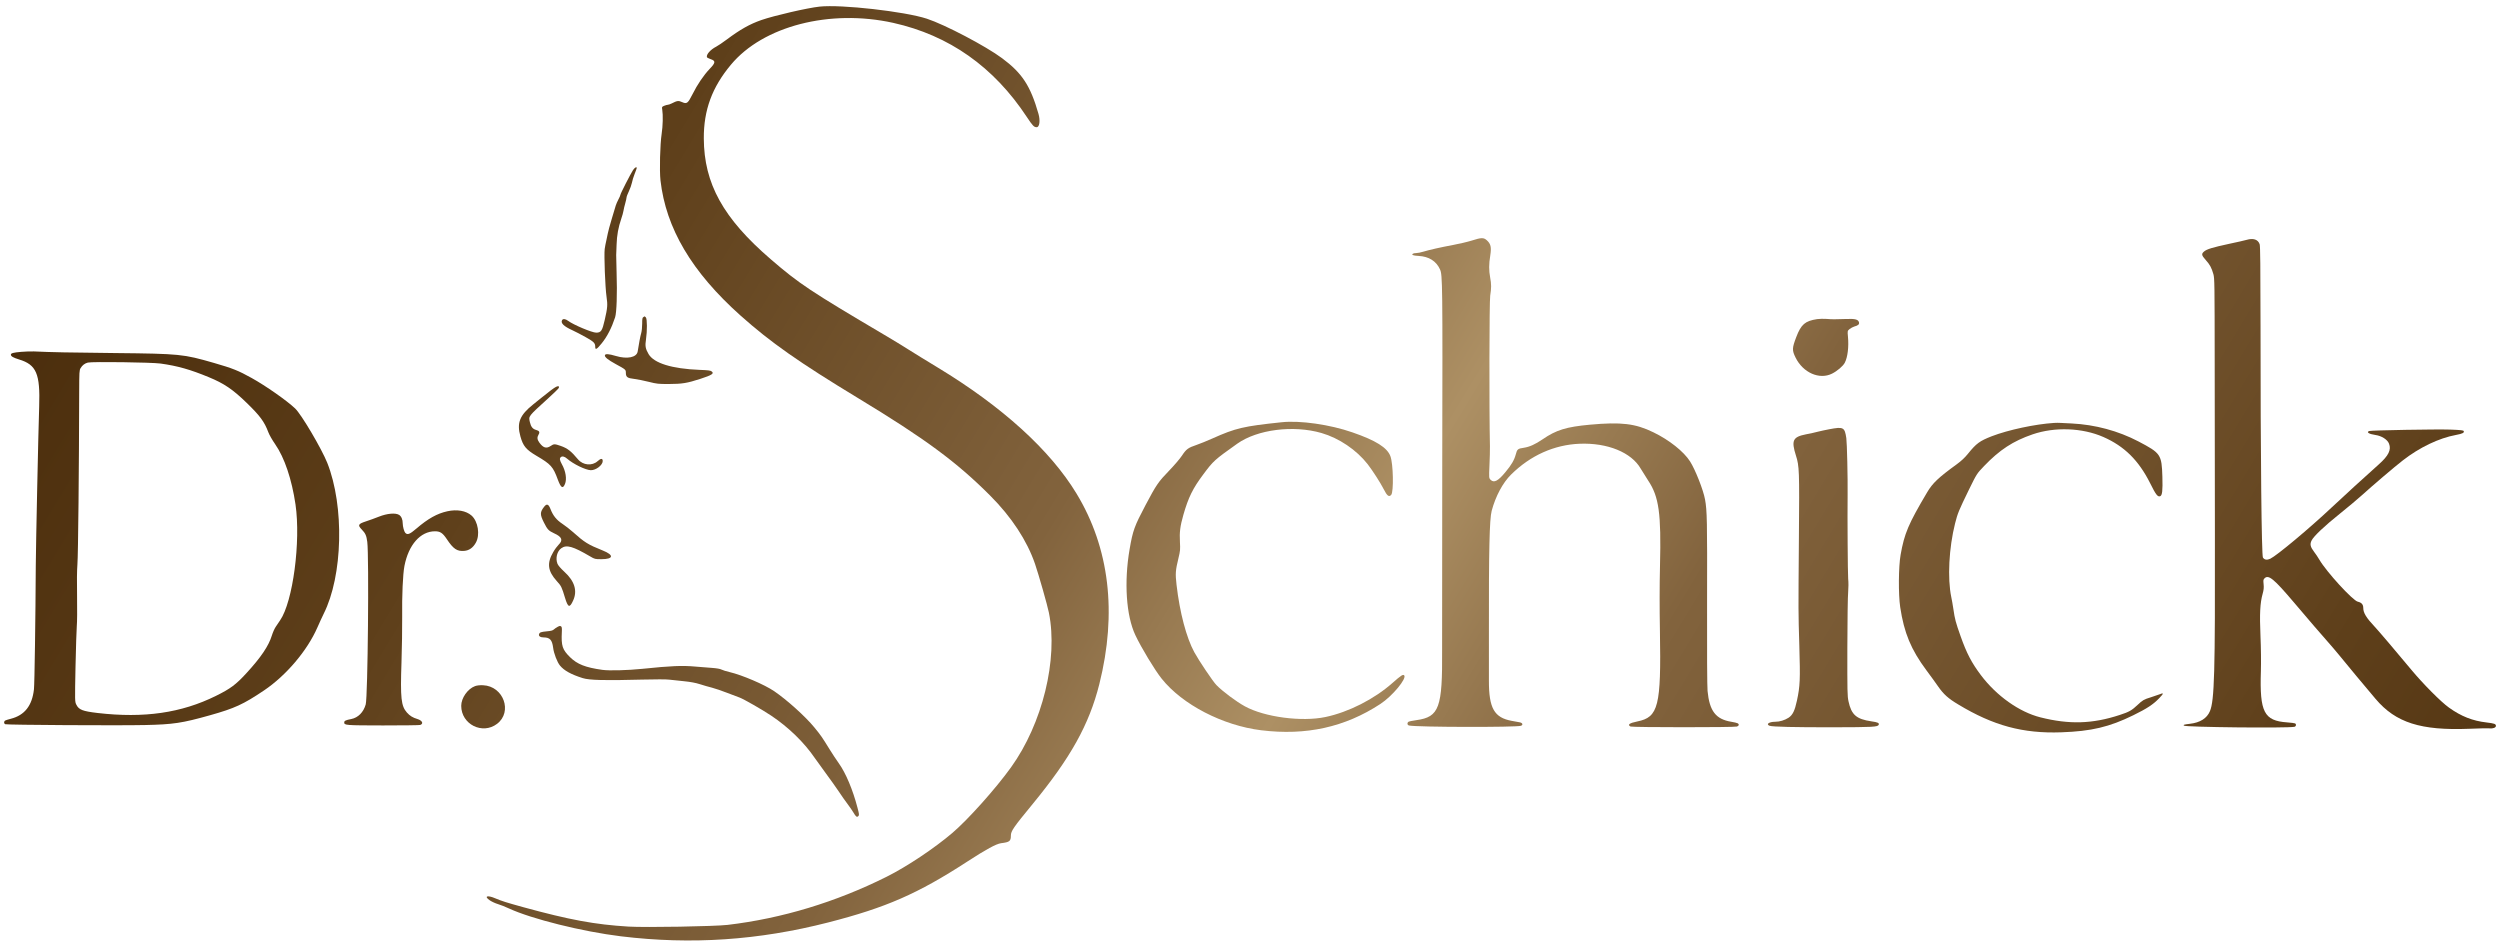
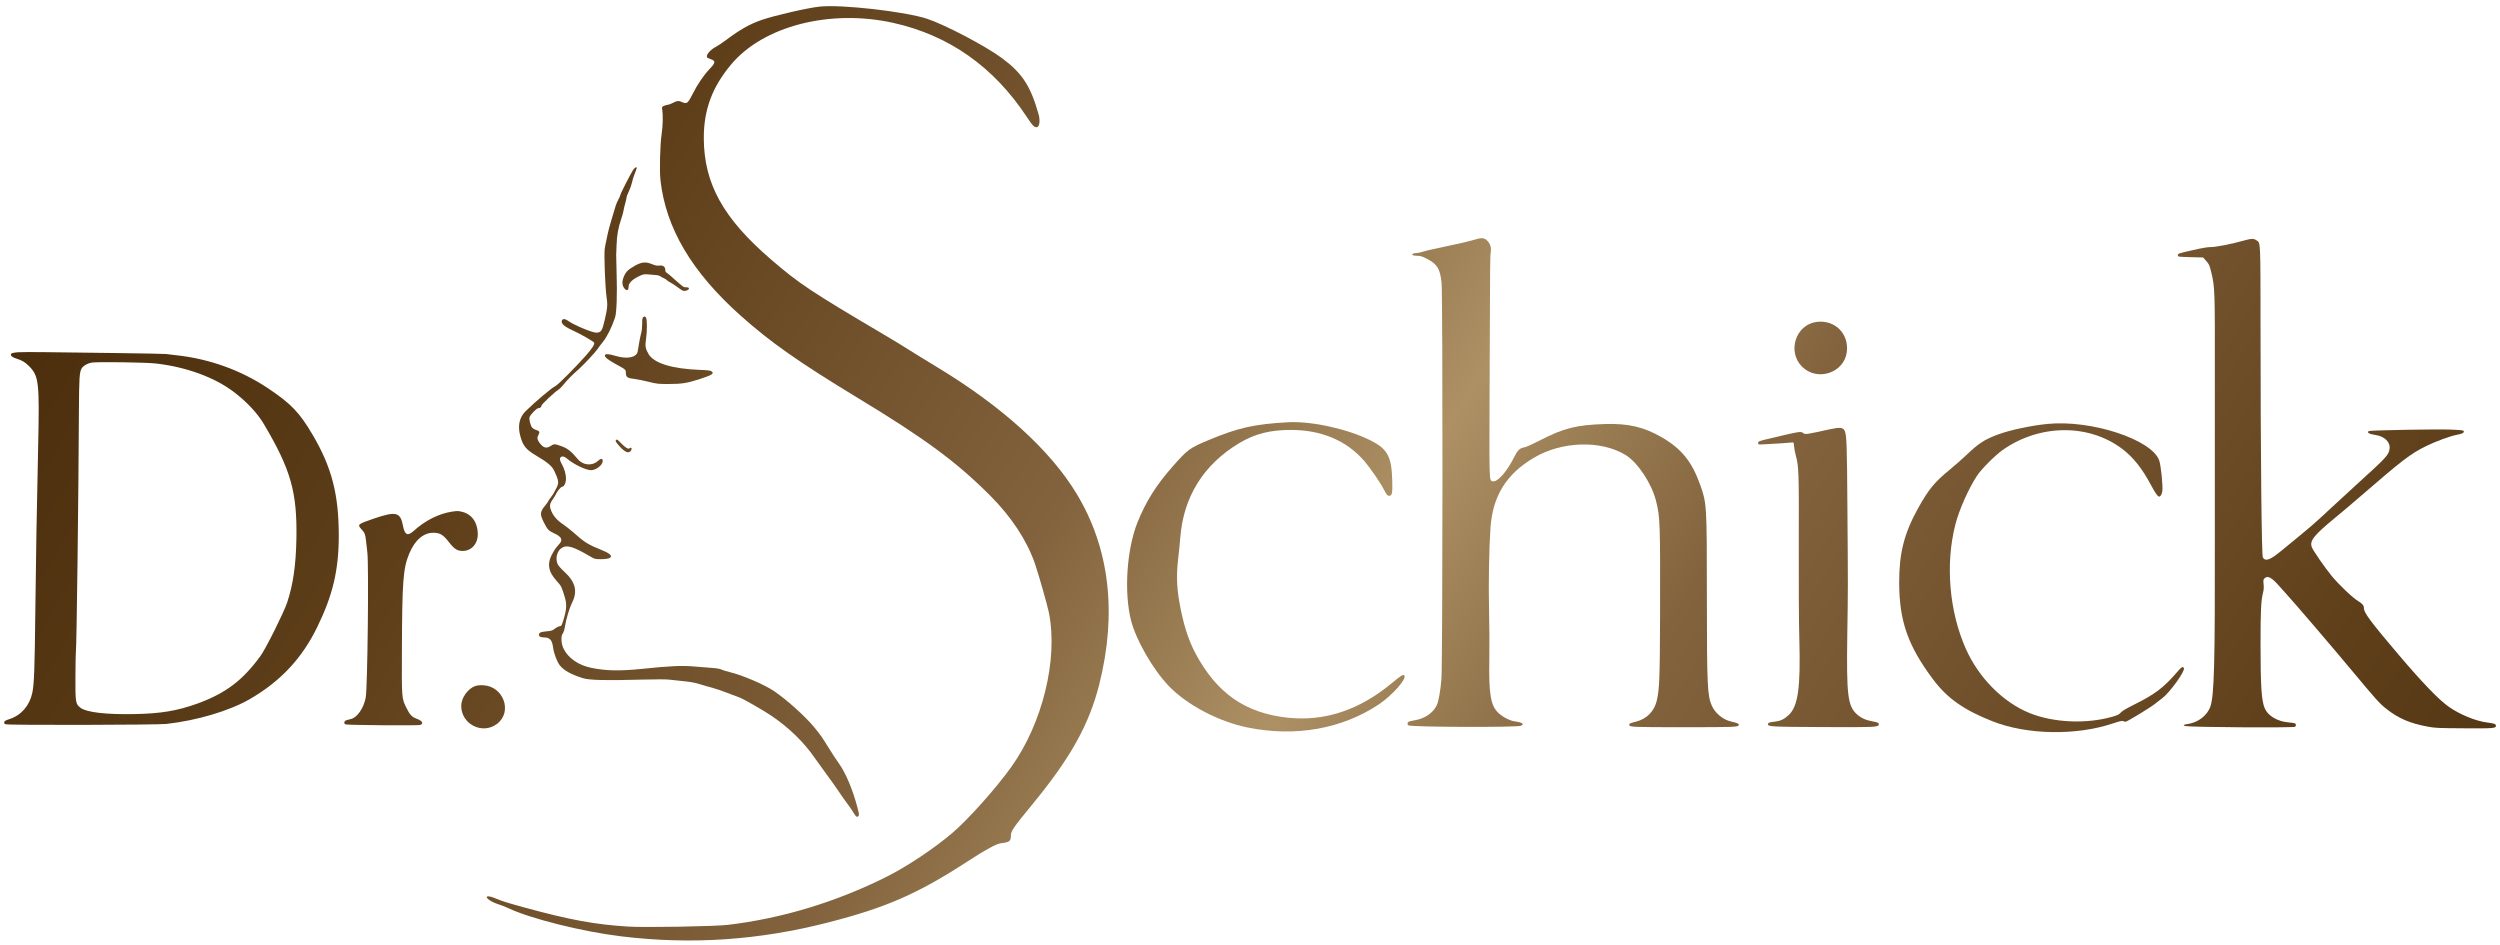
<svg xmlns="http://www.w3.org/2000/svg" viewBox="76 46 3675 1389" width="3675" height="1389" role="img" aria-label="Dr. Schick">
  <defs>
    <linearGradient id="gold" gradientUnits="userSpaceOnUse" x1="760" y1="14740" x2="37510" y2="-7484">
      <stop offset="0" stop-color="#442707" />
      <stop offset="0.22" stop-color="#5e3f1a" />
      <stop offset="0.4" stop-color="#82633d" />
      <stop offset="0.5" stop-color="#ad9064" />
      <stop offset="0.6" stop-color="#82633d" />
      <stop offset="0.8" stop-color="#5e3f1a" />
      <stop offset="1" stop-color="#442707" />
    </linearGradient>
  </defs>
  <g transform="translate(0,1520) scale(0.1,-0.1)" fill="url(#gold)" stroke="none">
    <path d="M12810 14643 c-180 -19 -669 -132 -859 -198 -169 -59 -313 -140 -509 -287 -59 -44 -128 -91 -154 -104 -84 -43 -149 -116 -136 -155 2 -6 26 -18 53 -28 78 -25 75 -53 -13 -144 -86 -90 -181 -229 -252 -372 -68 -135 -84 -147 -153 -116 -53 24 -72 22 -152 -19 -22 -11 -47 -20 -57 -20 -10 0 -35 -7 -54 -15 -35 -15 -36 -16 -29 -57 13 -78 9 -241 -9 -358 -23 -151 -33 -539 -17 -681 80 -705 460 -1347 1176 -1987 441 -394 862 -689 1728 -1214 986 -597 1450 -940 1942 -1433 314 -314 542 -661 660 -1005 54 -158 182 -607 204 -717 137 -685 -94 -1629 -557 -2273 -226 -314 -629 -765 -862 -964 -264 -225 -669 -496 -968 -645 -744 -372 -1540 -613 -2337 -707 -188 -22 -1210 -40 -1455 -25 -495 30 -868 99 -1550 286 -253 70 -310 88 -410 130 -119 51 -170 30 -77 -32 27 -18 79 -42 116 -53 38 -11 110 -40 162 -64 332 -154 1080 -341 1649 -410 1031 -125 2018 -59 3045 204 849 218 1315 421 2043 894 280 182 426 261 498 271 125 15 144 30 144 112 0 66 37 120 320 464 559 680 831 1169 980 1762 263 1049 149 2003 -335 2801 -387 639 -1092 1279 -2040 1853 -154 93 -349 213 -434 267 -85 54 -242 150 -350 213 -1094 646 -1252 751 -1671 1112 -699 602 -981 1112 -984 1776 -2 417 121 751 398 1083 473 569 1455 822 2386 616 821 -183 1479 -646 1966 -1386 84 -127 104 -148 143 -148 42 0 55 97 27 195 -118 413 -239 599 -535 819 -239 178 -841 494 -1106 581 -323 106 -1258 212 -1575 178z" />
-     <path d="M10065 12239 c-37 -57 -185 -346 -185 -363 0 -7 -13 -38 -29 -67 -16 -30 -33 -70 -39 -89 -5 -19 -32 -109 -60 -200 -27 -91 -53 -185 -57 -210 -4 -25 -14 -72 -22 -105 -8 -33 -19 -89 -24 -125 -11 -90 7 -565 27 -702 18 -122 15 -160 -27 -343 -36 -159 -54 -185 -125 -185 -61 0 -335 115 -413 174 -40 30 -76 33 -89 9 -23 -43 27 -91 153 -148 44 -20 132 -66 196 -102 121 -68 139 -87 139 -143 0 -49 23 -36 95 53 80 98 146 227 197 382 23 71 32 347 22 655 -4 129 -6 246 -6 260 1 14 4 84 6 155 4 137 25 252 69 381 14 39 28 91 32 115 4 24 15 74 26 110 10 36 19 75 19 85 0 11 15 52 34 91 19 40 39 96 45 126 5 29 23 88 40 130 17 43 31 82 31 87 0 24 -30 7 -55 -31z" />
-     <path d="M22396 11204 c-60 -19 -184 -48 -275 -65 -188 -35 -346 -71 -440 -99 -35 -11 -80 -20 -100 -20 -20 0 -42 -4 -50 -9 -27 -17 0 -29 81 -33 152 -8 260 -75 316 -198 37 -81 39 -196 33 -2860 -2 -1279 -3 -2507 -2 -2730 6 -856 -42 -989 -377 -1036 -58 -8 -111 -19 -119 -25 -21 -18 -16 -48 10 -54 114 -25 1580 -28 1645 -4 35 13 24 43 -18 51 -19 3 -71 13 -116 21 -259 47 -338 186 -337 592 0 88 0 396 0 685 -2 1227 8 1688 41 1812 58 215 163 412 286 533 283 280 633 437 1007 452 409 16 761 -127 898 -367 24 -41 73 -119 109 -174 159 -238 193 -483 174 -1252 -7 -297 -7 -623 -1 -964 19 -1099 -22 -1263 -331 -1325 -118 -24 -151 -48 -101 -75 26 -13 1529 -14 1565 0 30 11 34 35 9 48 -10 6 -52 15 -93 22 -228 37 -321 158 -349 454 -6 60 -9 586 -7 1306 3 1191 0 1346 -30 1508 -25 139 -143 438 -220 559 -92 145 -307 316 -539 428 -266 130 -473 154 -934 112 -347 -32 -496 -78 -695 -215 -109 -74 -191 -111 -275 -124 -90 -13 -99 -20 -120 -101 -22 -81 -64 -153 -152 -258 -106 -129 -167 -161 -215 -114 -27 27 -27 27 -19 214 5 102 8 229 7 281 -12 564 -9 2135 4 2213 18 111 18 172 -1 270 -19 102 -19 195 2 322 19 122 8 171 -53 225 -45 39 -79 39 -218 -6z" />
-     <path d="M33785 11214 c-27 -8 -144 -35 -260 -59 -243 -53 -324 -77 -365 -112 -42 -35 -38 -56 24 -125 60 -66 86 -113 113 -209 17 -60 18 -138 19 -1319 0 -690 1 -1820 3 -2510 4 -2021 -7 -2438 -73 -2594 -44 -106 -145 -169 -296 -186 -84 -10 -99 -14 -86 -27 23 -23 1517 -39 1624 -17 24 5 31 37 10 50 -7 4 -60 11 -118 15 -339 24 -404 151 -385 749 4 138 2 338 -6 521 -14 328 -6 484 32 621 16 57 19 88 14 140 -6 59 -5 68 14 87 58 58 137 -7 433 -356 244 -288 388 -455 484 -563 56 -63 135 -156 176 -206 90 -112 422 -511 540 -649 296 -349 664 -466 1375 -438 142 6 276 9 298 6 52 -6 95 11 95 36 0 29 -22 37 -139 51 -202 23 -371 89 -551 218 -116 82 -382 350 -554 557 -236 284 -472 561 -536 630 -127 135 -170 206 -170 279 0 50 -26 79 -80 91 -74 16 -462 440 -565 617 -20 35 -55 86 -77 115 -56 73 -65 113 -38 167 29 62 192 216 420 398 107 85 249 205 315 264 166 150 485 422 605 515 246 192 535 330 782 375 95 18 125 32 115 56 -4 13 -39 17 -199 23 -199 7 -1162 -10 -1191 -21 -46 -17 -3 -45 90 -58 94 -13 179 -68 202 -129 35 -90 -8 -176 -149 -302 -211 -188 -506 -458 -695 -635 -325 -306 -804 -706 -901 -753 -49 -23 -86 -18 -109 17 -20 29 -35 1495 -35 3391 -1 897 -4 1188 -13 1215 -25 70 -92 93 -192 64z" />
+     <path d="M10065 12239 c-37 -57 -185 -346 -185 -363 0 -7 -13 -38 -29 -67 -16 -30 -33 -70 -39 -89 -5 -19 -32 -109 -60 -200 -27 -91 -53 -185 -57 -210 -4 -25 -14 -72 -22 -105 -8 -33 -19 -89 -24 -125 -11 -90 7 -565 27 -702 18 -122 15 -160 -27 -343 -36 -159 -54 -185 -125 -185 -61 0 -335 115 -413 174 -40 30 -76 33 -89 9 -23 -43 27 -91 153 -148 112 -51 313 -165 319 -182 10 -25 -30 -86 -129 -198 -157 -176 -404 -424 -439 -439 -49 -21 -298 -231 -439 -370 -94 -92 -120 -218 -77 -371 39 -141 82 -194 236 -285 152 -89 227 -151 256 -211 75 -154 79 -191 32 -273 -13 -22 -29 -52 -35 -66 -7 -14 -28 -44 -46 -67 -18 -23 -33 -45 -33 -50 0 -5 -19 -31 -41 -58 -82 -99 -86 -132 -24 -255 52 -104 69 -122 151 -160 115 -52 134 -100 66 -167 -21 -21 -57 -69 -79 -108 -96 -163 -82 -278 50 -425 68 -74 74 -87 120 -240 31 -101 26 -183 -21 -334 -26 -83 -29 -89 -56 -92 -16 -2 -47 -17 -69 -35 -34 -27 -51 -33 -116 -39 -91 -9 -108 -15 -117 -43 -9 -27 19 -47 66 -47 93 0 126 -36 141 -151 10 -84 60 -214 101 -263 60 -73 162 -130 333 -184 96 -31 326 -37 875 -22 198 5 354 5 400 -1 41 -5 138 -15 215 -23 97 -10 169 -23 235 -44 52 -17 132 -40 177 -51 45 -12 144 -45 220 -75 76 -29 159 -61 185 -70 60 -22 333 -178 463 -265 255 -170 486 -394 644 -626 30 -44 105 -147 166 -230 61 -82 144 -199 185 -260 40 -60 98 -144 130 -185 31 -41 69 -96 84 -122 37 -64 53 -76 73 -55 15 15 14 25 -12 124 -69 265 -172 509 -274 652 -38 53 -99 146 -136 206 -111 180 -128 205 -224 322 -130 159 -403 405 -591 533 -143 97 -471 237 -653 280 -49 11 -103 28 -120 37 -20 11 -72 20 -142 25 -60 4 -168 13 -240 19 -195 18 -360 11 -785 -33 -334 -34 -525 -30 -745 14 -190 38 -343 144 -411 283 -36 73 -41 189 -11 223 10 11 24 54 31 98 22 129 65 273 110 364 79 162 43 298 -119 446 -53 49 -90 92 -100 116 -32 82 -7 184 56 229 77 55 170 29 424 -120 68 -40 71 -41 165 -41 180 0 190 60 20 128 -215 86 -267 118 -440 273 -41 36 -110 90 -152 118 -88 59 -148 134 -174 216 -18 57 -9 91 43 162 12 17 27 42 33 55 21 48 75 113 95 113 28 0 55 59 55 121 0 63 -23 144 -61 211 -31 57 -36 82 -17 101 21 21 57 13 95 -21 89 -78 272 -167 348 -169 76 -1 175 75 175 135 0 42 -28 41 -75 -2 -80 -73 -215 -61 -288 26 -102 122 -154 163 -257 199 -87 30 -98 30 -144 -1 -64 -43 -110 -30 -167 48 -33 45 -36 77 -13 117 23 37 13 57 -35 70 -22 6 -49 22 -59 35 -25 32 -46 117 -38 151 10 37 104 134 130 134 25 0 46 17 47 40 1 17 197 201 245 230 18 10 57 49 87 87 49 62 113 126 222 223 71 63 239 244 270 290 16 25 51 72 78 104 61 75 133 220 179 361 23 71 32 347 22 655 -4 129 -6 246 -6 260 1 14 4 84 6 155 4 137 25 252 69 381 14 39 28 91 32 115 4 24 15 74 26 110 10 36 19 75 19 85 0 11 15 52 34 91 19 40 39 96 45 126 5 29 23 88 40 130 17 43 31 82 31 87 0 24 -30 7 -55 -31z" />
+     <path d="M22410 11209 c-52 -16 -225 -56 -385 -89 -159 -33 -317 -68 -349 -80 -33 -11 -75 -20 -95 -20 -20 0 -42 -4 -50 -9 -26 -17 1 -31 58 -31 49 0 73 -7 142 -42 155 -77 200 -151 220 -355 19 -194 17 -5552 -2 -5818 -12 -167 -40 -326 -67 -388 -50 -112 -173 -199 -320 -224 -48 -8 -93 -19 -99 -25 -19 -15 -16 -46 5 -52 84 -25 1583 -30 1648 -5 58 21 20 51 -79 63 -74 8 -183 63 -248 123 -117 110 -145 274 -136 798 3 176 2 496 -4 710 -9 392 0 905 21 1216 33 468 233 791 638 1030 412 244 984 261 1346 42 180 -110 385 -418 450 -678 60 -238 62 -307 59 -1702 -3 -902 -9 -1062 -48 -1231 -37 -159 -148 -271 -309 -311 -85 -21 -96 -27 -96 -46 0 -33 37 -35 799 -35 760 0 811 2 811 35 0 18 -22 28 -115 49 -117 27 -233 123 -281 232 -66 149 -72 293 -73 1617 0 1338 -2 1361 -99 1632 -123 343 -275 530 -568 699 -261 150 -489 203 -829 193 -424 -14 -602 -58 -957 -240 -101 -52 -203 -98 -226 -102 -70 -11 -102 -41 -152 -141 -113 -226 -252 -381 -322 -358 -47 15 -46 -37 -41 1364 7 1903 7 1929 17 1998 11 77 -9 136 -60 182 -44 38 -79 38 -204 -1z" />
+     <path d="M33765 11209 c-204 -57 -433 -102 -510 -101 -39 1 -132 -15 -270 -47 -202 -46 -210 -49 -210 -72 0 -24 0 -24 186 -29 l185 -5 46 -52 c43 -48 48 -60 77 -180 49 -202 51 -275 49 -1493 -1 -619 -1 -1690 0 -2380 3 -1845 -9 -2327 -64 -2491 -45 -138 -185 -244 -346 -264 -55 -7 -63 -22 -15 -29 112 -17 1559 -26 1602 -10 18 7 20 40 3 50 -6 4 -50 11 -97 15 -161 13 -302 96 -349 206 -48 113 -62 318 -62 944 0 486 7 641 36 754 11 41 14 79 9 126 -6 60 -5 69 14 88 44 44 103 14 212 -110 35 -40 89 -100 120 -134 101 -109 670 -774 954 -1115 346 -416 406 -483 504 -560 179 -141 346 -213 611 -262 105 -20 152 -22 534 -24 429 -3 466 0 466 36 0 27 -26 37 -128 49 -168 21 -405 118 -567 233 -145 102 -387 353 -735 763 -408 480 -510 617 -510 683 0 41 -23 69 -83 105 -79 45 -278 235 -388 367 -104 126 -273 371 -295 426 -36 95 28 175 359 447 89 73 231 193 316 267 665 575 769 656 1008 774 129 65 365 151 456 166 73 13 103 30 94 52 -4 13 -39 17 -194 23 -192 8 -1166 -9 -1196 -21 -46 -17 -3 -45 90 -58 138 -20 225 -106 209 -208 -14 -89 -50 -127 -476 -513 -96 -87 -263 -240 -370 -340 -283 -264 -274 -256 -735 -634 -174 -144 -240 -168 -281 -107 -18 29 -33 1421 -34 3406 -1 1268 1 1217 -59 1257 -41 28 -74 28 -166 2z" />
+     <path d="M10095 10835 c-101 -58 -132 -87 -161 -153 -34 -75 -32 -138 5 -182 34 -41 61 -30 61 23 0 59 59 115 175 167 44 19 60 21 130 15 44 -4 95 -9 113 -10 18 -1 40 -9 50 -17 9 -8 31 -20 49 -27 18 -7 38 -20 44 -28 7 -8 31 -24 53 -35 23 -12 74 -45 114 -75 70 -52 75 -54 115 -46 50 10 62 47 17 49 -14 1 -32 2 -42 3 -9 0 -65 45 -125 99 -59 55 -118 104 -130 111 -16 8 -23 21 -23 41 0 48 -33 74 -87 66 -34 -4 -57 0 -103 19 -96 40 -157 35 -255 -20z" />
    <path d="M10218 10079 c-15 -8 -18 -25 -18 -98 0 -48 -6 -110 -14 -137 -13 -42 -34 -154 -52 -270 -13 -88 -154 -117 -320 -67 -108 32 -157 35 -162 10 -5 -26 44 -66 159 -129 146 -79 149 -82 149 -127 0 -64 22 -80 122 -91 48 -6 144 -25 215 -43 119 -30 139 -32 293 -32 199 1 269 12 466 76 169 55 205 78 167 108 -17 15 -50 19 -180 24 -406 16 -670 98 -749 232 -46 79 -53 119 -38 215 19 126 18 304 -2 324 -8 9 -16 16 -17 16 -1 0 -10 -5 -19 -11z" />
-     <path d="M27472 10049 c-177 -27 -236 -77 -307 -264 -62 -163 -63 -194 -10 -302 110 -222 350 -328 535 -236 78 39 164 112 189 162 42 81 60 235 46 381 -8 86 -8 86 24 113 18 14 49 31 69 37 57 15 76 32 69 62 -11 42 -56 54 -182 49 -174 -6 -215 -6 -295 1 -41 3 -103 2 -138 -3z" />
-     <path d="M1075 9568 c-119 -10 -155 -20 -155 -41 0 -25 33 -44 120 -71 255 -77 312 -210 296 -691 -12 -343 -49 -2076 -50 -2340 -4 -765 -18 -1745 -27 -1819 -27 -240 -137 -380 -340 -432 -35 -9 -72 -20 -81 -25 -23 -12 -23 -44 -1 -55 23 -11 1670 -21 2058 -12 412 9 541 28 953 144 362 102 487 159 792 364 326 219 638 587 786 927 29 67 71 157 92 200 282 560 306 1580 53 2219 -85 211 -380 712 -473 800 -121 115 -431 332 -638 447 -196 109 -278 142 -555 222 -451 130 -498 135 -1450 145 -677 7 -943 12 -1195 24 -41 2 -124 -1 -185 -6z m2045 -172 c251 -35 437 -88 708 -200 226 -93 353 -179 556 -376 198 -192 262 -278 321 -435 13 -36 58 -115 100 -175 138 -199 244 -515 299 -886 79 -544 -38 -1429 -226 -1702 -17 -26 -46 -68 -64 -95 -18 -26 -44 -84 -58 -130 -48 -154 -159 -319 -373 -552 -157 -171 -236 -229 -448 -334 -509 -252 -1057 -331 -1740 -252 -220 26 -275 47 -312 121 -23 45 -23 45 -13 560 6 283 15 553 19 600 5 47 7 238 4 425 -4 222 -2 389 5 480 11 124 24 1454 26 2525 1 306 2 327 21 359 25 42 62 70 106 81 63 16 940 4 1069 -14z" />
-     <path d="M8935 9054 c-29 -14 -107 -72 -217 -162 -29 -24 -82 -67 -118 -95 -200 -160 -246 -272 -190 -472 39 -141 82 -194 236 -285 214 -126 244 -159 315 -353 45 -120 73 -137 104 -62 30 71 12 189 -46 292 -31 57 -36 82 -17 101 21 21 57 13 95 -21 89 -78 272 -167 348 -169 76 -1 175 75 175 135 0 42 -28 41 -75 -2 -80 -73 -215 -61 -288 26 -102 122 -154 163 -257 199 -87 30 -98 30 -144 -1 -64 -43 -110 -30 -167 48 -33 45 -36 77 -13 117 23 37 13 57 -35 70 -50 13 -76 46 -92 115 -20 90 -30 77 275 355 76 69 142 133 148 144 15 27 -3 37 -37 20z" />
-     <path d="M19600 8533 c-561 -59 -674 -85 -1016 -238 -78 -35 -184 -78 -234 -95 -125 -42 -152 -62 -216 -159 -32 -48 -115 -144 -190 -222 -155 -160 -187 -206 -344 -503 -165 -313 -187 -372 -235 -651 -83 -482 -50 -974 84 -1260 85 -182 288 -518 388 -642 304 -381 897 -688 1463 -758 658 -81 1231 45 1752 387 177 116 393 377 349 421 -17 17 -47 -2 -171 -112 -270 -239 -645 -429 -985 -501 -350 -74 -895 -2 -1185 157 -125 68 -329 220 -419 313 -51 52 -257 358 -325 483 -116 213 -214 583 -261 992 -19 162 -15 212 27 384 28 116 29 131 23 245 -8 144 3 231 51 399 74 257 138 387 292 593 150 201 161 211 500 452 295 209 824 276 1237 157 259 -75 515 -248 680 -459 74 -96 189 -275 235 -366 50 -100 79 -122 111 -84 38 46 30 457 -12 568 -47 126 -213 231 -558 350 -330 115 -769 178 -1041 149z" />
-     <path d="M30955 8523 c-275 -17 -673 -102 -917 -196 -176 -69 -226 -105 -347 -255 -50 -62 -99 -107 -167 -157 -269 -195 -356 -278 -435 -412 -277 -468 -334 -603 -390 -918 -31 -174 -34 -581 -6 -770 57 -379 159 -624 385 -928 63 -84 141 -192 174 -240 78 -112 147 -175 295 -263 515 -311 950 -429 1513 -409 443 15 710 79 1060 251 200 98 293 159 380 250 72 75 71 85 -2 55 -29 -11 -84 -30 -123 -42 -97 -29 -121 -43 -190 -109 -88 -83 -126 -105 -265 -150 -401 -132 -742 -142 -1166 -35 -312 79 -646 316 -876 622 -136 181 -208 319 -297 570 -72 203 -85 251 -106 398 -9 61 -23 140 -31 177 -58 277 -35 725 56 1085 37 148 56 192 203 494 116 236 116 236 223 348 228 238 425 367 713 466 327 112 731 97 1041 -39 309 -136 518 -343 687 -679 85 -171 111 -205 148 -191 30 12 38 82 32 284 -10 330 -23 348 -352 521 -296 155 -637 247 -980 264 -60 3 -132 7 -160 8 -27 2 -72 2 -100 0z" />
-     <path d="M27650 8430 c-52 -10 -124 -25 -159 -34 -35 -10 -118 -28 -185 -41 -192 -38 -216 -90 -146 -311 50 -156 52 -218 44 -1199 -9 -1169 -9 -1071 6 -1595 15 -500 11 -596 -35 -809 -32 -149 -62 -210 -122 -251 -59 -38 -131 -60 -199 -60 -89 0 -140 -37 -81 -59 41 -15 360 -23 941 -22 583 1 650 5 663 37 10 26 -13 37 -106 50 -223 33 -295 96 -338 294 -17 78 -18 142 -17 795 1 391 6 756 12 813 5 62 6 140 0 195 -6 71 -12 922 -8 1232 3 248 -9 765 -19 834 -24 161 -42 171 -251 131z" />
-     <path d="M8756 7287 c-59 -77 -59 -112 -1 -227 52 -104 69 -122 151 -160 115 -52 134 -100 66 -167 -21 -21 -57 -69 -79 -108 -96 -163 -82 -278 50 -425 68 -75 74 -86 123 -249 44 -144 68 -152 119 -39 66 143 22 286 -130 424 -53 49 -90 92 -100 116 -32 82 -7 184 56 229 77 55 170 29 424 -120 68 -40 71 -41 165 -41 180 0 190 60 20 128 -215 86 -267 118 -440 273 -41 36 -109 90 -152 118 -88 58 -138 121 -175 216 -30 78 -56 86 -97 32z" />
-     <path d="M7335 7224 c-150 -33 -282 -107 -454 -254 -99 -85 -132 -97 -164 -62 -17 19 -36 90 -37 137 0 59 -20 105 -53 126 -53 33 -176 22 -297 -26 -52 -21 -138 -52 -190 -69 -116 -38 -125 -55 -62 -120 54 -56 69 -89 81 -182 27 -217 8 -2279 -23 -2389 -32 -115 -112 -195 -213 -215 -80 -15 -103 -26 -103 -49 0 -43 19 -44 570 -45 289 0 535 3 547 7 53 19 31 65 -40 87 -70 21 -112 47 -155 95 -86 98 -98 211 -80 742 7 208 11 504 10 658 -4 323 10 633 33 754 60 312 235 511 449 511 77 0 113 -24 174 -115 96 -145 151 -182 257 -173 71 6 128 46 169 119 66 115 34 316 -63 401 -80 70 -213 94 -356 62z" />
-     <path d="M8955 5524 c-16 -8 -40 -25 -52 -36 -17 -16 -42 -23 -100 -28 -93 -9 -110 -15 -119 -43 -9 -27 19 -47 66 -47 93 0 126 -36 141 -151 10 -84 60 -214 101 -263 60 -73 162 -130 333 -184 96 -31 326 -37 875 -22 198 5 354 5 400 -1 41 -5 138 -15 215 -23 97 -10 169 -23 235 -44 52 -17 132 -40 177 -51 45 -12 144 -45 220 -75 76 -29 159 -61 185 -70 60 -22 333 -178 463 -265 255 -170 486 -394 644 -626 30 -44 105 -147 166 -230 61 -82 144 -199 185 -260 40 -60 98 -144 130 -185 31 -41 69 -96 84 -122 37 -64 53 -76 73 -55 15 15 14 25 -12 124 -69 265 -172 509 -274 652 -38 53 -99 146 -136 206 -111 180 -128 205 -224 322 -130 159 -403 405 -591 533 -143 97 -471 237 -653 280 -49 11 -103 28 -120 37 -20 11 -72 20 -142 25 -60 4 -168 13 -240 19 -195 18 -360 11 -785 -33 -215 -22 -484 -29 -585 -15 -249 35 -369 82 -476 187 -112 111 -130 164 -120 369 3 55 0 75 -10 82 -18 11 -19 11 -54 -7z" />
+     <path d="M27465 10008 c-308 -40 -437 -435 -215 -658 223 -222 618 -93 658 215 34 269 -174 477 -443 443z" />
+     <path d="M1025 9562 c-84 -7 -105 -15 -105 -36 0 -22 32 -43 89 -60 75 -22 128 -55 188 -118 134 -142 144 -238 124 -1168 -23 -1053 -30 -1473 -41 -2370 -10 -906 -18 -1125 -45 -1254 -40 -188 -162 -330 -334 -386 -61 -20 -77 -29 -79 -47 -3 -17 3 -24 25 -30 52 -15 2223 -10 2358 5 448 50 925 191 1225 364 449 259 767 597 990 1053 233 475 320 845 320 1352 0 608 -104 1007 -387 1486 -190 323 -314 452 -648 676 -406 272 -871 438 -1370 491 -60 6 -121 13 -135 16 -14 3 -338 9 -720 14 -382 5 -848 11 -1035 13 -187 3 -376 2 -420 -1z m2034 -166 c445 -53 852 -202 1136 -416 189 -143 347 -311 442 -471 399 -673 493 -1003 480 -1692 -7 -388 -49 -673 -136 -935 -49 -146 -313 -676 -390 -782 -263 -362 -514 -552 -933 -704 -295 -106 -536 -146 -923 -153 -419 -8 -704 26 -791 92 -74 57 -77 74 -75 473 1 196 4 359 7 364 10 16 39 2317 44 3528 3 493 8 571 41 625 22 37 82 73 141 84 75 15 806 5 957 -13z" />
+     <path d="M19700 8533 c-498 -26 -740 -81 -1175 -263 -274 -114 -308 -139 -520 -379 -250 -283 -401 -523 -524 -831 -158 -394 -200 -1026 -95 -1439 71 -284 320 -718 549 -959 266 -281 737 -530 1168 -617 701 -142 1391 -19 1932 345 197 133 411 378 368 421 -18 18 -42 4 -188 -117 -474 -392 -980 -560 -1516 -505 -631 65 -1054 360 -1368 951 -107 203 -182 444 -236 760 -38 223 -42 392 -17 615 12 99 26 243 32 320 47 604 342 1077 870 1393 227 135 449 192 755 192 453 0 820 -156 1083 -460 85 -99 237 -321 286 -418 38 -75 56 -95 83 -90 38 7 44 43 39 228 -10 349 -69 459 -313 583 -333 169 -866 288 -1213 270z" />
+     <path d="M30865 8509 c-241 -23 -557 -90 -735 -156 -198 -74 -283 -129 -463 -301 -62 -59 -171 -155 -242 -213 -226 -185 -311 -287 -466 -564 -207 -372 -282 -664 -281 -1100 1 -564 128 -928 499 -1423 207 -277 452 -449 873 -615 508 -200 1225 -213 1768 -32 101 34 138 42 152 35 10 -6 26 -10 35 -10 22 0 364 208 430 261 28 22 77 61 110 85 111 83 342 404 318 443 -18 29 -31 21 -116 -77 -184 -212 -314 -310 -612 -458 -117 -58 -179 -95 -200 -119 -24 -28 -47 -39 -120 -60 -381 -110 -863 -90 -1215 51 -392 157 -750 516 -941 944 -246 551 -305 1249 -154 1834 55 213 190 517 316 711 64 98 262 297 375 378 541 383 1263 392 1757 21 164 -123 296 -289 428 -537 61 -115 98 -167 118 -167 21 0 40 32 47 78 11 76 -20 386 -47 457 -114 306 -996 595 -1634 534z" />
+     <path d="M27655 8429 c-335 -74 -358 -78 -384 -58 -40 32 -38 32 -526 -84 -132 -32 -140 -35 -140 -58 0 -23 3 -24 55 -22 163 8 437 25 451 29 14 4 18 -6 22 -58 3 -35 14 -95 25 -133 44 -158 47 -239 44 -1295 -2 -590 1 -1160 8 -1400 20 -716 -18 -989 -154 -1119 -70 -65 -123 -90 -211 -100 -80 -9 -95 -15 -95 -37 0 -36 40 -38 796 -42 759 -4 817 -2 831 34 9 25 -11 36 -92 50 -97 17 -171 51 -230 105 -133 123 -152 278 -140 1149 11 700 11 687 2 1874 -6 953 -11 1087 -42 1147 -24 46 -73 50 -220 18z" />
+     <path d="M9817 8273 c-15 -14 -5 -32 49 -92 85 -93 137 -113 169 -65 20 31 6 56 -19 35 -21 -17 -58 4 -126 73 -55 57 -62 61 -73 49z" />
+     <path d="M7405 7219 c-192 -28 -399 -132 -567 -286 -86 -78 -129 -56 -154 78 -39 203 -101 218 -439 102 -229 -79 -234 -84 -172 -153 50 -55 55 -68 67 -166 5 -49 14 -127 20 -173 23 -198 3 -1996 -24 -2135 -29 -155 -124 -293 -216 -315 -25 -6 -56 -15 -70 -19 -31 -9 -39 -47 -13 -60 21 -12 1067 -20 1100 -9 55 19 32 61 -50 91 -72 27 -103 59 -152 159 -71 145 -70 133 -67 852 4 1025 18 1201 109 1420 86 204 218 312 370 303 88 -5 130 -32 216 -142 81 -104 128 -130 217 -124 121 9 205 112 204 248 -2 169 -89 293 -231 326 -64 15 -63 15 -148 3z" />
    <path d="M7743 4654 c-109 -40 -203 -175 -203 -290 0 -271 311 -428 526 -265 233 176 96 555 -205 568 -51 2 -90 -3 -118 -13z" />
  </g>
</svg>
